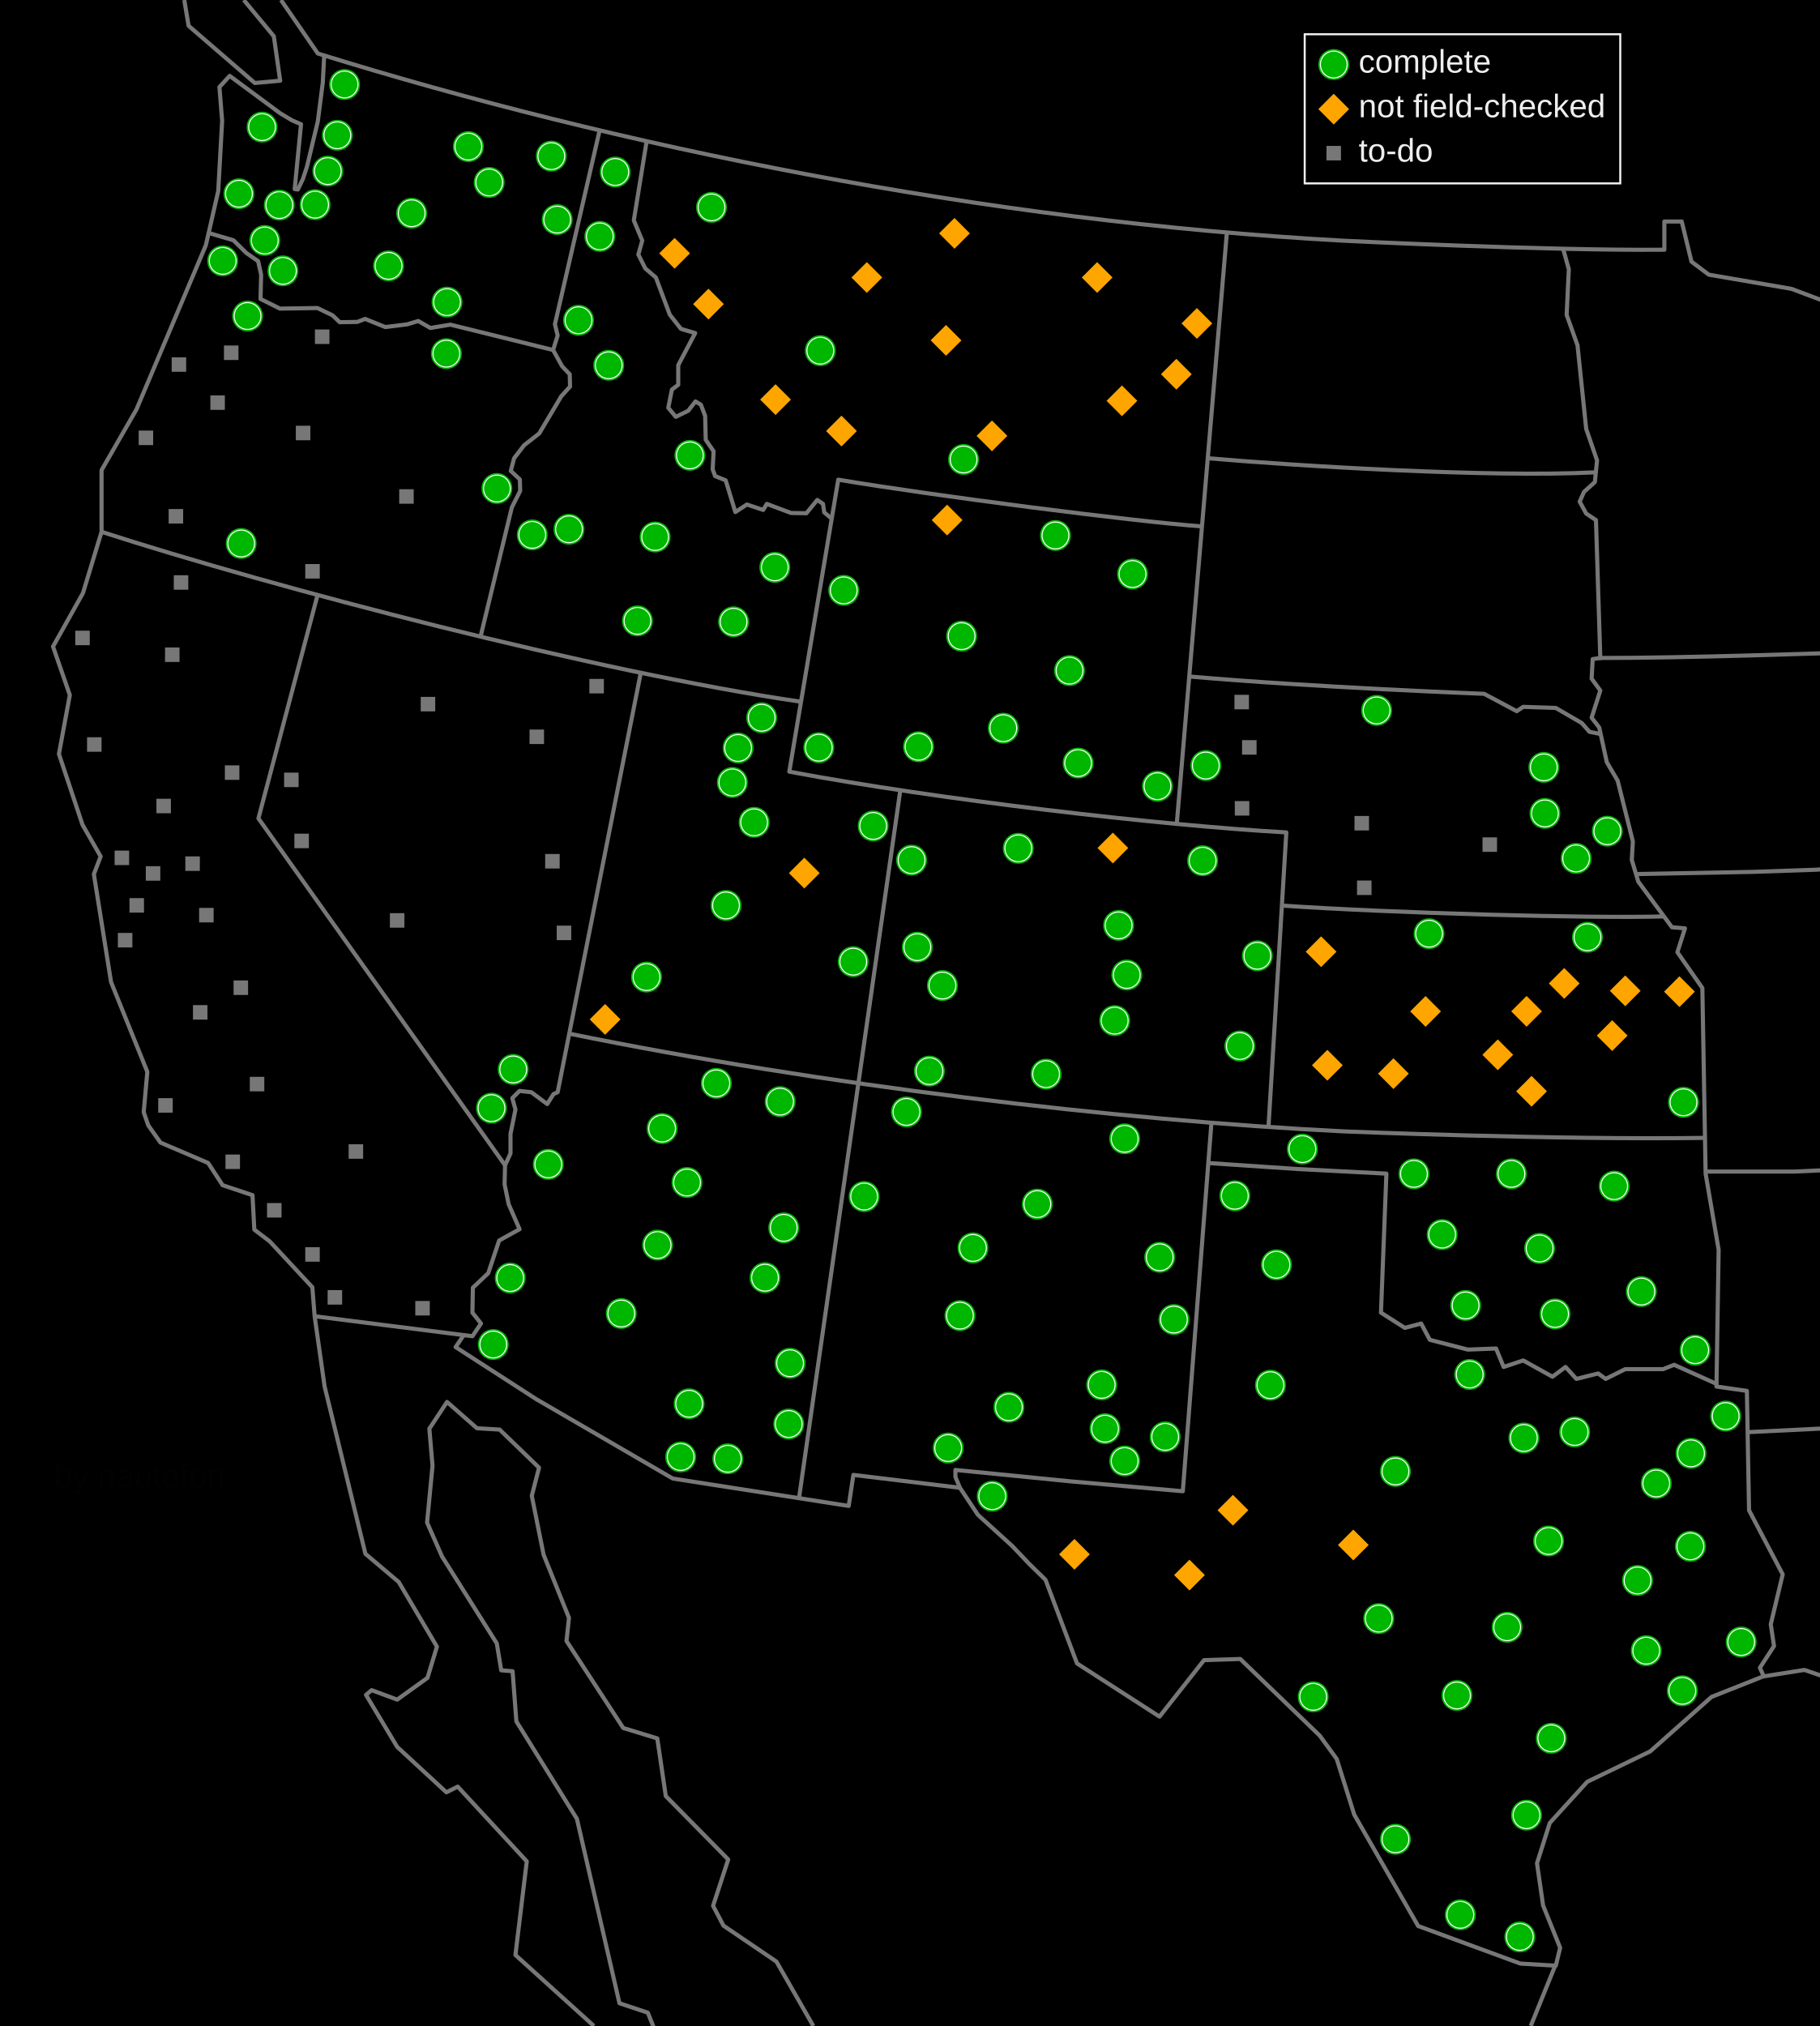
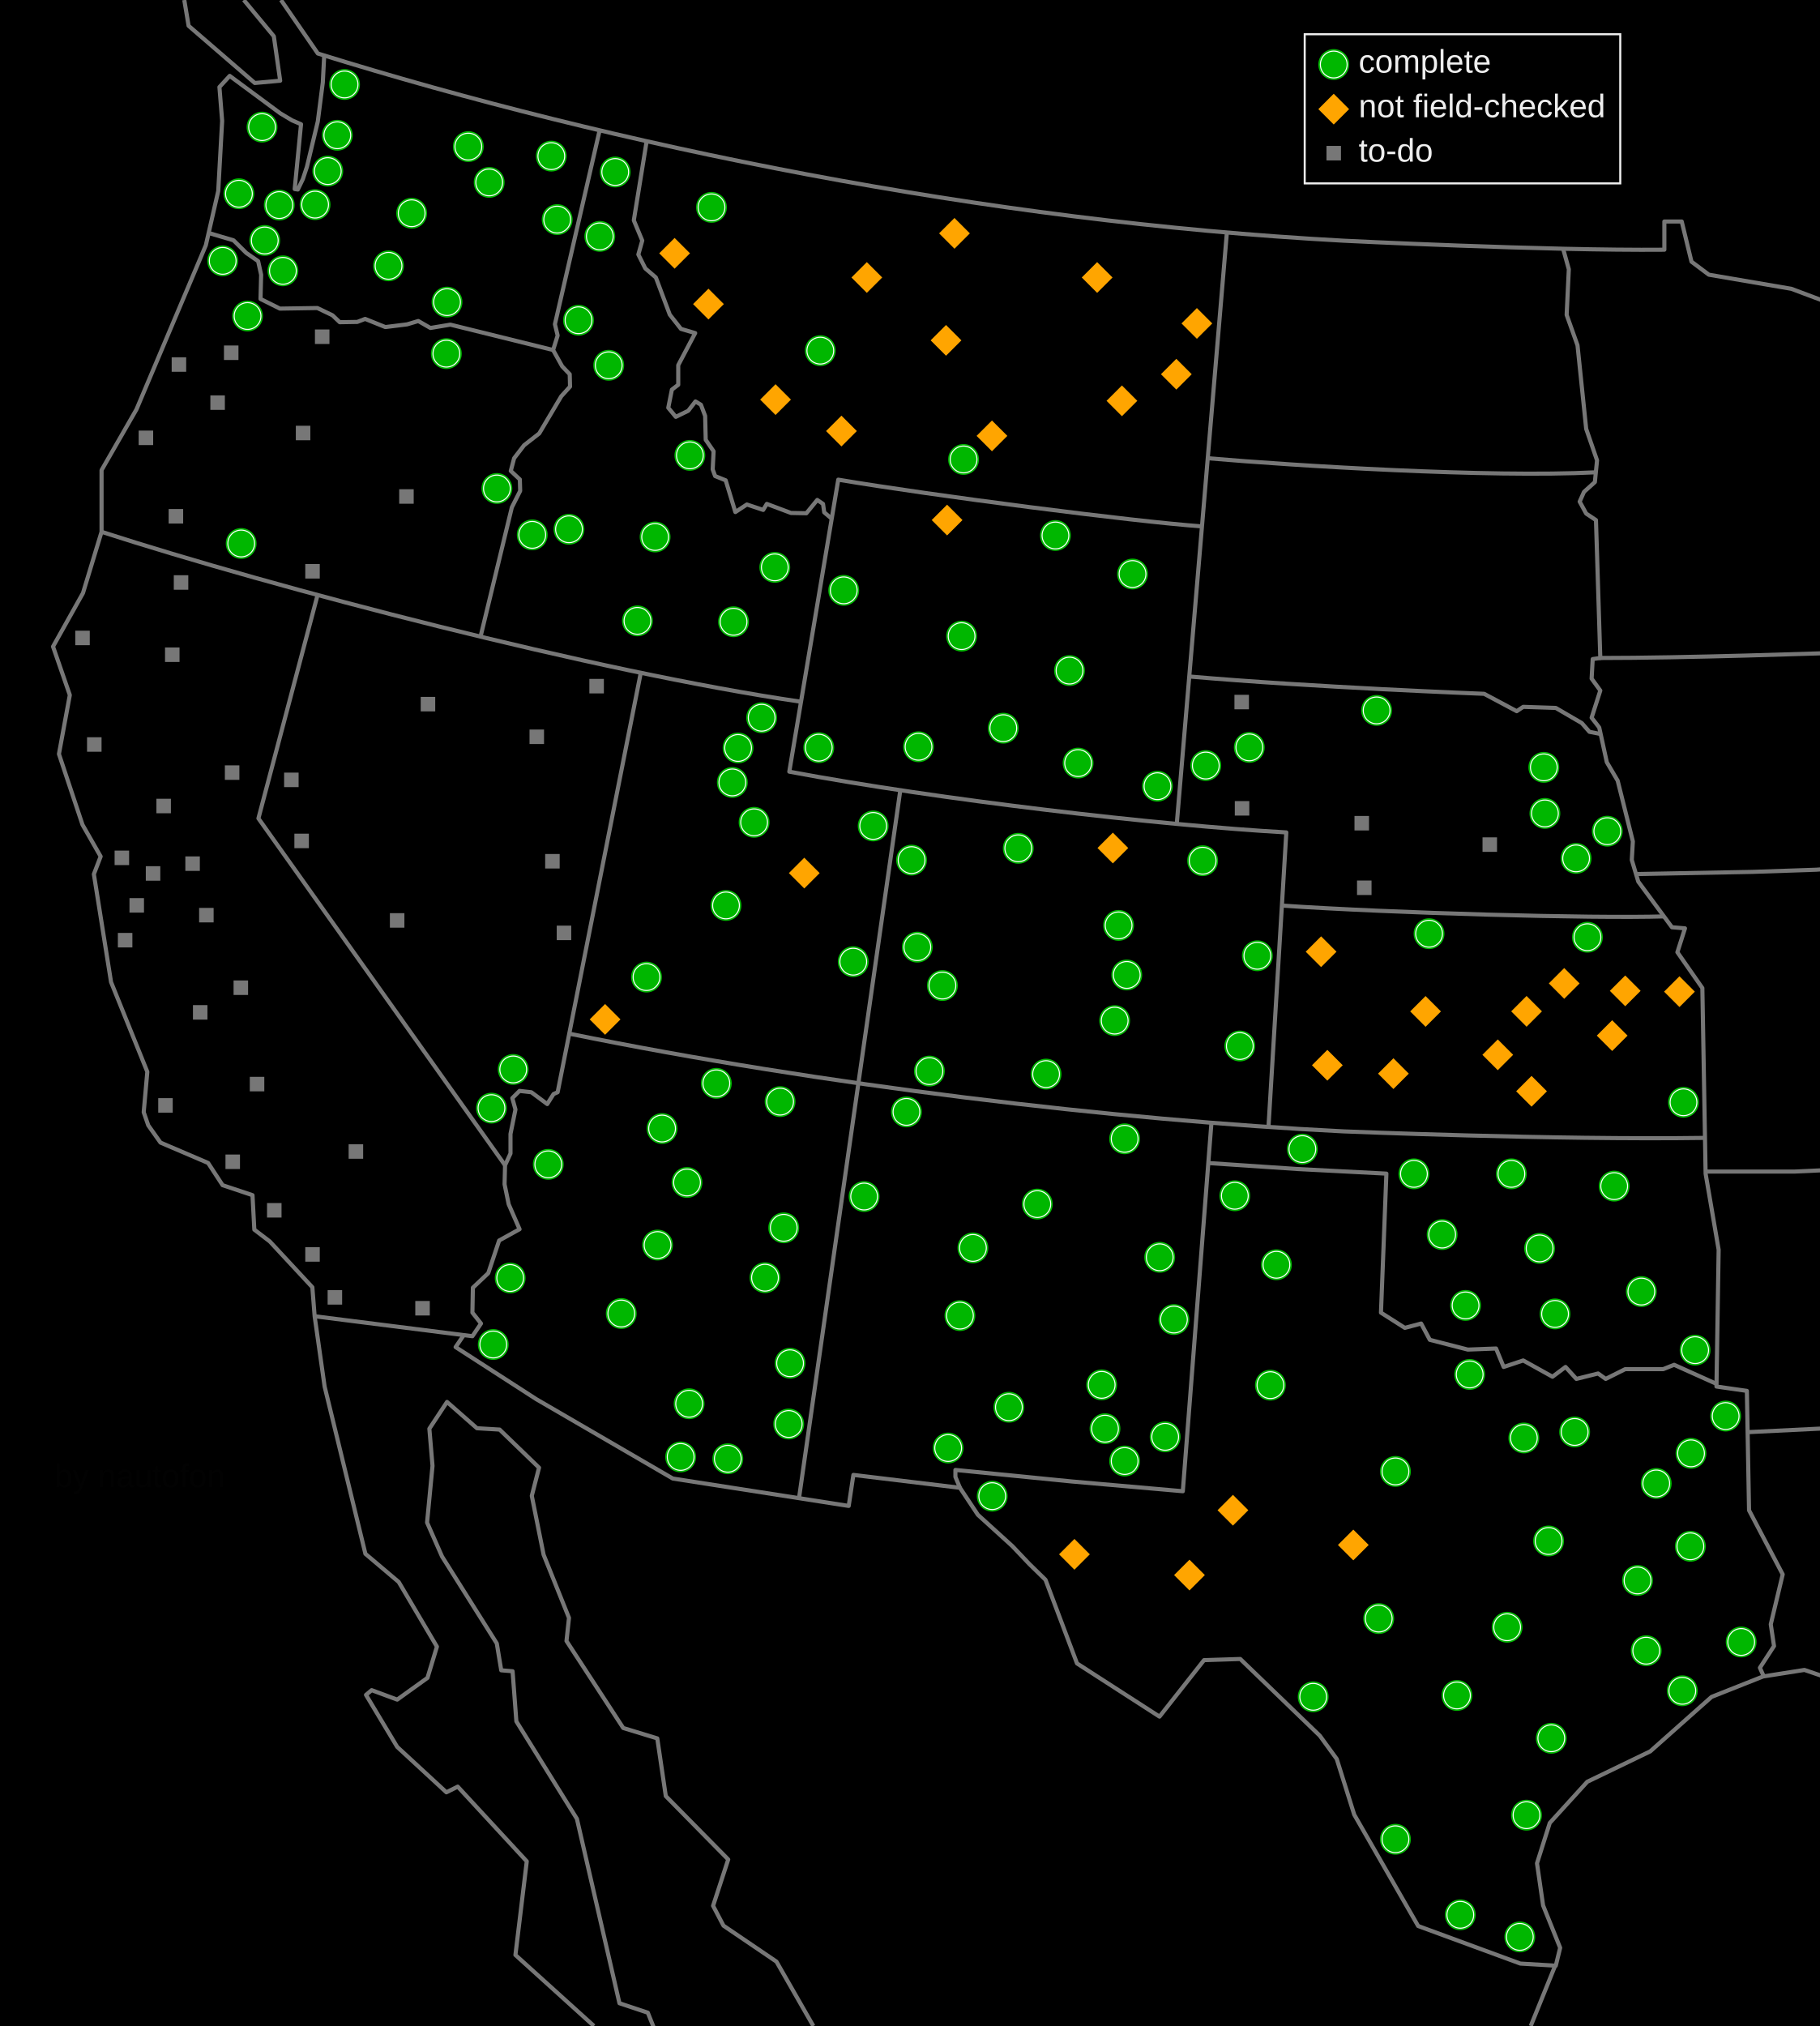
<svg xmlns="http://www.w3.org/2000/svg" xmlns:xlink="http://www.w3.org/1999/xlink" version="1.1" x="0px" y="0px" width="501.68px" height="558.55px" viewBox="0 0 501.68 558.55" xml:space="preserve">
  <symbol id="all" viewBox="-4.25 -4.25 8.5 8.5">
    <path style="fill:#00B700;" d="M4.25,0c0-2.35-1.9-4.25-4.25-4.25c-2.35,0-4.25,1.9-4.25,4.25S-2.35,4.25,0,4.25C2.35,4.25,4.25,2.35,4.25,0z" />
    <path style="fill:none;stroke:#FFFFFF;stroke-width:0.283;stroke-miterlimit:10;" d="M3.69,0c0-2.04-1.65-3.69-3.69-3.69S-3.68-2.04-3.68,0S-2.04,3.69,0,3.69S3.69,2.04,3.69,0z" />
  </symbol>
  <symbol id="cleanup" viewBox="-4.25 -4.25 8.5 8.5">
    <rect x="-3" y="-3" width="6" height="6" transform="rotate(45)" style="fill:orange" />
  </symbol>
  <symbol id="open" viewBox="-4.25 -4.25 8.5 8.5">
    <rect x="-2" y="-2" width="4" height="4" style="fill:#777" />
  </symbol>
  <symbol id="TODO" viewBox="-4.25 -4.25 8.5 8.5">
    <rect x="-2" y="-2" width="4" height="4" style="fill:red" />
  </symbol>
  <g id="map">
    <rect width="597.74" height="558.55" />
    <text id="made_by_nautofon" transform="matrix(1 0 0 1 15.00 410.00)" style="font-family:'ArialMT','Arial',sans-serif;fill:#020202;font-size:9px;">by nautofon</text>
    <path style="fill:none;stroke:#777777;stroke-width:1.134;stroke-linejoin:round;stroke-miterlimit:10;" d="M77.47,0l10.16,14.75c81.55,25.39,184,46.31,282.83,51.61 0 0 55.799 2.787 88.427 2.487v-7.783h4.789l2.694 11.076 4.789 3.592 22.75 3.891 14.368 5.388 10.178-2.993 17.362 4.49-13.47 7.184-18.858 18.559 0.299 2.395" />
    <line style="fill:none;stroke:#777777;stroke-width:1.134;stroke-linejoin:round;stroke-miterlimit:10;" x1="338.27" y1="64.1" x2="324.45" y2="227.16" />
    <polyline style="fill:none;stroke:#777777;stroke-width:1.134;stroke-linejoin:round;stroke-miterlimit:10;" points="87.56,164.04 71.25,225.62 139.25,321.25" />
    <polyline style="fill:none;stroke:#777777;stroke-width:1.134;stroke-linejoin:round;stroke-miterlimit:10;" points="176.67,185.49 153.75,301.12 152.62,301.62 150.88,304.38 146.5,301.12 143.25,300.75 141.25,302.75 142.12,305.88 140.75,312.62 140.75,318 139.25,321.25 139.12,326.5 140.25,332 143.25,338.88 137.62,342 134.62,351 130.38,355 130.25,361.88 132.62,364.88 130.25,368.38 86.75,362.88" />
    <polyline style="fill:none;stroke:#777777;stroke-width:1.134;stroke-linejoin:round;stroke-miterlimit:10;" points="50.81,0 52,7.12 70.25,22.88 77.25,22.25 75.5,10 67.22,0" />
    <path style="fill:none;stroke:#777777;stroke-width:1.134;stroke-linejoin:round;stroke-miterlimit:10;" d="m89.39 15.3-0.39 7.45-1.38 10.75-3 12.5-1.12 3.38-1.38 2.87-0.87-0.13 1.75-17.87-2.5-1.08-3.21-1.92-13.96-10.33-2.83 3.08 0.75 9.33-1.08 19.34-3.42 14.95-19.13 45.26-9.62 16.74v17l-5.12 16.88-8.26 14.75 4.63 13.37-3 16.26 6.5 19.5 5 8.74-1.87 4.88 4.74 29.75 10 24.75-1 11.12 1.26 3.63 3.37 4.75 13.13 5.62 4 6.13 8.24 2.75 0.5 9.5 4.26 3.25 11.74 12.63 0.63 8 2.75 19.37 11.25 46.13 9.177 7.754 10.54 17.833-2.607 8.605-8.344 5.997-7.04-2.607-1.565 1.304 8.605 14.341 13.559 12.516 3.129-1.565 19.035 20.599-3.129 25.814 21.642 19.574" />
    <path style="fill:none;stroke:#777777;stroke-width:1.134;stroke-linejoin:round;stroke-miterlimit:10;" d="m180.18 558.79-1.565-3.911-7.822-2.607-11.734-50.846-16.688-26.857-1.043-13.82-3.129-0.261-1.228-7.413-15.09-23.953-4.13-9.37 1.5-15.63-0.87-10.24 4.87-7.38 8.25 7.25 6.25 0.37 10.87 10.5-2 7.76 3.26 16.24 6.997 17.413-0.687 6.37 15.645 23.989 9.387 2.868 2.347 15.906 17.21 17.47-4.172 12.777 2.868 5.476 14.602 9.909 10.169 17.749" />
    <path style="fill:none;stroke:#777777;stroke-width:1.134;stroke-linejoin:round;stroke-miterlimit:10;" d="m127.87 368.07-2.25 3.31 22.26 14.37 37.62 21.87 48.5 7.55 1.29-8.55 29.38 3.55 4.95 7.45 9.5 8.63 4.68 4.93 4.464 4.358 8.681 23.049 22.75 14.668 12.273-15.566 9.989-0.323 21.93 21.149 4.666 6.405 4.83 15.362 17.624 30.7 28.183 10.36 9.765 0.577 1.202-4.926-4.701-11.674-1.683-11.626 3.523-11.123 10.338-11.353 17.362-8.382 16.902-15.012 14.229-5.642 11.375-1.796 13.171 4.49 14.967-3.592 14.368 10.477 12.872-0.299 6.585-4.191 6.885 2.395 2.694-2.993-3.891-3.592-0.299-8.082-2.993-5.388 6.885-4.191 13.47-2.395 15.53 0.898" />
    <line style="fill:none;stroke:#777777;stroke-width:1.134;stroke-linejoin:round;stroke-miterlimit:10;" x1="248.23" y1="217.87" x2="220.3" y2="413.04" />
    <path style="fill:none;stroke:#777777;stroke-width:1.134;stroke-linejoin:round;stroke-miterlimit:10;" d="M28,146.62c47.23,15.27,136.03,38.56,192.86,46.85" />
    <path style="fill:none;stroke:#777777;stroke-width:1.134;stroke-linejoin:round;stroke-miterlimit:10;" d="M156.95 284.97c69.54 14.18 151.01 23.87 213.51 26.94 0 0 58.194 2.396 99.503 1.797" />
    <path style="fill:none;stroke:#777777;stroke-width:1.134;stroke-linejoin:round;stroke-miterlimit:10;" d="M331.36,145.12c-18.79-1.34-74.68-8.56-100.24-12.88l-13.5,80.5c41,7.71,102.37,14.82,137.04,16.75l-4.92,81.2" />
    <polyline style="fill:none;stroke:#777777;stroke-width:1.134;stroke-linejoin:round;stroke-miterlimit:10;" points="334.01,309.54 326.12,411.12 295.42,408.42 263.42,405.25 263.42,407.17 264.67,410.17" />
    <path style="fill:none;stroke:#777777;stroke-width:1.134;stroke-linejoin:round;stroke-miterlimit:10;" d="m333.16 320.64 24.461 1.643 24.63 1.276-1.497 38.332 6.585 4.191 4.49-1.197 2.395 4.49 10.477 2.694 7.783-0.299 2.095 5.089 5.388-1.796 8.082 4.49 3.592-2.694 2.993 3.293 5.987-1.497 2.095 1.497 5.388-2.694h10.477l2.993-1.197 11.974 5.388" />
    <path style="fill:none;stroke:#777777;stroke-width:1.134;stroke-linejoin:round;stroke-miterlimit:10;" d="m353.22 249.65c31.131 2.095 85.611 3.592 105.67 2.993" />
    <path style="fill:none;stroke:#777777;stroke-width:1.134;stroke-linejoin:round;stroke-miterlimit:10;" d="m327.78 186.49c34.125 2.993 81.42 4.789 81.42 4.789l8.98 4.789 1.796-1.197 8.98 0.299 7.184 4.191 2.095 2.395 2.993 0.599" />
    <path style="fill:none;stroke:#777777;stroke-width:1.134;stroke-linejoin:round;stroke-miterlimit:10;" d="m332.87 126.32c24.246 2.095 77.529 5.388 107.16 3.891" />
    <polyline style="fill:none;stroke:#777777;stroke-width:1.134;stroke-linejoin:round;stroke-miterlimit:10;" points="165.33,35.93 153,89.38 153.75,92.5 152.5,96.5 155,101 157.08,103.17 157.17,106.58 154.75,109.25 148.67,119.5 144.5,122.75 141.75,126.33 140.83,129.83 143.33,132.17 143.42,135.33 141.12,139.88 132.49,175.53" />
    <polyline style="fill:none;stroke:#777777;stroke-width:1.134;stroke-linejoin:round;stroke-miterlimit:10;" points="178.29,38.93 174.75,60.75 177.08,66.33 176,70.17 177.92,74 180.83,76.5 184.67,86.75 187.75,90.67 191.67,91.83 187,100.67 187,106.08 185.25,107.42 184.25,112.42 186.33,114.92 189.75,113.25 191.75,110.67 193.25,111.58 194.42,114.67 194.58,121.25 196.75,124.42 196.5,129.42 197.17,131.25 200.08,132.42 202.75,141.17 205.92,139.08 210.42,140.58 211.42,138.92 218.08,141.42 222.33,141.5 225.33,137.83 226.92,138.92 227.25,141.25 229.32,143.01" />
    <polyline style="fill:none;stroke:#777777;stroke-width:1.134;stroke-linejoin:round;stroke-miterlimit:10;" points="57.53,64.23 64.38,66.25 67.92,69.75 71.17,72 72,75.75 71.83,82.42 77.17,85.08 87.5,84.92 91.67,86.92 93.67,88.83 98.5,88.75 100.67,87.92 106.25,90.17 112.25,89.42 115.33,88.5 118.67,90.42 124.17,89.5 152.5,96.5" />
    <path style="fill:none;stroke:#777777;stroke-width:1.134;stroke-linejoin:round;stroke-miterlimit:10;" d="m431.05 68.847 1.497 5.388-0.599 12.572 2.993 8.382 2.395 23.049 2.993 8.681-0.599 5.987-2.993 2.694-1.197 2.694 1.796 3.293 2.694 1.796 1.197 38.016-2.095 0.299-0.299 5.388 2.395 3.293-2.395 7.484 2.095 2.694 2.095 9.579 2.993 5.089 4.191 16.763-0.299 5.089 1.796 5.987 9.28 12.572 3.592 0.299-2.095 6.585 6.885 9.878 0.898 51.187 3.592 20.954-0.599 37.717 8.382 1.197 0.599 32.927 9.28 17.661-3.293 13.77 0.898 5.987-3.891 5.987 1.197 2.694" />
    <path style="fill:none;stroke:#777777;stroke-width:1.134;stroke-linejoin:round;stroke-miterlimit:10;" d="m440.93 181.4c24.246 0 58.371-1.197 76.93-1.796" />
    <path style="fill:none;stroke:#777777;stroke-width:1.134;stroke-linejoin:round;stroke-miterlimit:10;" d="m451.1 240.97 32.029-0.599 17.661-0.599 12.273-0.898 5.089 4.789" />
    <path style="fill:none;stroke:#777777;stroke-width:1.134;stroke-linejoin:round;stroke-miterlimit:10;" d="m470.56 322.99h24.246l32.329-1.497 17.062 0.299 1.796 2.694-4.789 5.987 10.776-0.299" />
    <path style="fill:none;stroke:#777777;stroke-width:1.134;stroke-linejoin:round;stroke-miterlimit:10;" d="m481.94 394.83 48.792-2.395" />
    <path style="fill:none;stroke:#777777;stroke-width:1.134;stroke-linejoin:round;stroke-miterlimit:10;" d="m428.87 541.7-6.822 16.841" />
  </g>
  <g id="legend" transform="translate(55)">
    <rect x="304.73" y="9.44" style="stroke:#EEEEEE;stroke-width:0.567;stroke-miterlimit:10;" width="87" height="41.12" />
    <text transform="matrix(1 0 0 1 319.5923 44.5608)" style="fill:#EEEEEE; font-family:'ArialMT','Arial',sans-serif; font-size:9px;">to-do</text>
    <use xlink:href="#open" width="8.5" height="8.5" id="legend-unkown_1_" x="-4.25" y="-4.25" transform="matrix(1 0 0 -1 312.729 42.2266)" style="overflow:visible;" />
    <text transform="matrix(1 0 0 1 319.5923 32.3207)" style="fill:#EEEEEE; font-family:'ArialMT','Arial',sans-serif; font-size:9px;">not field-checked</text>
    <use xlink:href="#cleanup" width="8.5" height="8.5" id="legend-some_1_" x="-4.25" y="-4.25" transform="matrix(1 0 0 -1 312.729 30.0874)" style="overflow:visible;" />
    <text transform="matrix(1 0 0 1 319.5933 20.0199)" style="fill:#EEEEEE; font-family:'ArialMT','Arial',sans-serif; font-size:9px;">complete</text>
    <use xlink:href="#all" width="8.5" height="8.5" id="legend-all_1_" x="-4.25" y="-4.25" transform="matrix(1 0 0 -1 312.729 17.7852)" style="overflow:visible;" />
  </g>
  <g id="data">
    <g id="AZ">
      <use xlink:href="#all" width="8.5" height="8.5" id="camp_verde" x="-4.25" y="-4.25" transform="matrix(1 0 0 -1 181.292 343.25)" style="overflow:visible;" />
      <use xlink:href="#all" width="8.5" height="8.5" id="clifton" x="-4.25" y="-4.25" transform="matrix(1 0 0 -1 217.8335 375.834)" style="overflow:visible;" />
      <use xlink:href="#all" width="8.5" height="8.5" id="ehrenberg" x="-4.25" y="-4.25" transform="matrix(1 0 0 -1 140.6665 352.334)" style="overflow:visible;" />
      <use xlink:href="#all" width="8.5" height="8.5" id="flagstaff" x="-4.25" y="-4.25" transform="matrix(1 0 0 -1 189.417 326)" style="overflow:visible;" />
      <use xlink:href="#all" width="8.5" height="8.5" id="g_canyon_vlg" x="-4.25" y="-4.25" transform="matrix(1 0 0 -1 182.542 311.125)" style="overflow:visible;" />
      <use xlink:href="#all" width="8.5" height="8.5" id="holbrook" x="-4.25" y="-4.25" transform="matrix(1 0 0 -1 216.084 338.5)" style="overflow:visible;" />
      <use xlink:href="#all" width="8.5" height="8.5" id="kayenta" x="-4.25" y="-4.25" transform="matrix(1 0 0 -1 215.0835 303.708)" style="overflow:visible;" />
      <use xlink:href="#all" width="8.5" height="8.5" id="kingman" x="-4.25" y="-4.25" transform="matrix(1 0 0 -1 151.167 321)" style="overflow:visible;" />
      <use xlink:href="#all" width="8.5" height="8.5" id="nogales" x="-4.25" y="-4.25" transform="matrix(1 0 0 -1 187.6665 401.667)" style="overflow:visible;" />
      <use xlink:href="#all" width="8.5" height="8.5" id="page" x="-4.25" y="-4.25" transform="matrix(1 0 0 -1 197.5005 298.667)" style="overflow:visible;" />
      <use xlink:href="#all" width="8.5" height="8.5" id="phoenix" x="-4.25" y="-4.25" transform="matrix(1 0 0 -1 171.292 362.125)" style="overflow:visible;" />
      <use xlink:href="#all" width="8.5" height="8.5" id="san_simon" x="-4.25" y="-4.25" transform="matrix(1 0 0 -1 217.4585 392.583)" style="overflow:visible;" />
      <use xlink:href="#all" width="8.5" height="8.5" id="show_low" x="-4.25" y="-4.25" transform="matrix(1 0 0 -1 210.917 352.25)" style="overflow:visible;" />
      <use xlink:href="#all" width="8.5" height="8.5" id="sierra_vista" x="-4.25" y="-4.25" transform="matrix(1 0 0 -1 200.6665 402.167)" style="overflow:visible;" />
      <use xlink:href="#all" width="8.5" height="8.5" id="tucson" x="-4.25" y="-4.25" transform="matrix(1 0 0 -1 190 387)" style="overflow:visible;" />
      <use xlink:href="#all" width="8.5" height="8.5" id="yuma" x="-4.25" y="-4.25" transform="matrix(1 0 0 -1 136 370.667)" style="overflow:visible;" />
    </g>
    <g id="CA">
      <use xlink:href="#open" width="8.5" height="8.5" id="bakersfield" x="-4.25" y="-4.25" transform="matrix(1 0 0 -1 70.875 298.874)" style="overflow:visible;" />
      <use xlink:href="#open" width="8.5" height="8.5" id="barstow" x="-4.25" y="-4.25" transform="matrix(1 0 0 -1 98.125 317.458)" style="overflow:visible;" />
      <use xlink:href="#open" width="8.5" height="8.5" id="carlsbad" x="-4.25" y="-4.25" transform="matrix(1 0 0 -1 86.1655 345.834)" style="overflow:visible;" />
      <use xlink:href="#open" width="8.5" height="8.5" id="el_centro" x="-4.25" y="-4.25" transform="matrix(1 0 0 -1 116.499 360.668)" style="overflow:visible;" />
      <use xlink:href="#open" width="8.5" height="8.5" id="eureka" x="-4.25" y="-4.25" transform="matrix(1 0 0 -1 22.7495 175.875)" style="overflow:visible;" />
      <use xlink:href="#open" width="8.5" height="8.5" id="fresno" x="-4.25" y="-4.25" transform="matrix(1 0 0 -1 66.4 272.3)" style="overflow:visible;" />
      <use xlink:href="#open" width="8.5" height="8.5" id="hilt" x="-4.25" y="-4.25" transform="matrix(1 0 0 -1 49.9165 160.5835)" style="overflow:visible;" />
      <use xlink:href="#open" width="8.5" height="8.5" id="huron" x="-4.25" y="-4.25" transform="matrix(1 0 0 -1 55.2 279.1)" style="overflow:visible;" />
      <use xlink:href="#open" width="8.5" height="8.5" id="los_angeles" x="-4.25" y="-4.25" transform="matrix(1 0 0 -1 75.6235 333.668)" style="overflow:visible;" />
      <use xlink:href="#open" width="8.5" height="8.5" id="modesto" x="-4.25" y="-4.25" transform="matrix(1 0 0 -1 56.9 252.3)" style="overflow:visible;" />
      <use xlink:href="#open" width="8.5" height="8.5" id="oakland" x="-4.25" y="-4.25" transform="matrix(1 0 0 -1 42.2 240.8)" style="overflow:visible;" />
      <use xlink:href="#open" width="8.5" height="8.5" id="oxnard" x="-4.25" y="-4.25" transform="matrix(1 0 0 -1 64.1675 320.292)" style="overflow:visible;" />
      <use xlink:href="#open" width="8.5" height="8.5" id="redding" x="-4.25" y="-4.25" transform="matrix(1 0 0 -1 47.4995 180.5)" style="overflow:visible;" />
      <use xlink:href="#open" width="8.5" height="8.5" id="sacramento" x="-4.25" y="-4.25" transform="matrix(1 0 0 -1 45.124 222.2095)" style="overflow:visible;" />
      <use xlink:href="#open" width="8.5" height="8.5" id="san_diego" x="-4.25" y="-4.25" transform="matrix(1 0 0 -1 92.3325 357.668)" style="overflow:visible;" />
      <use xlink:href="#open" width="8.5" height="8.5" id="san_francisc" x="-4.25" y="-4.25" transform="matrix(1 0 0 -1 33.6 236.5)" style="overflow:visible;" />
      <use xlink:href="#open" width="8.5" height="8.5" id="san_jose" x="-4.25" y="-4.25" transform="matrix(1 0 0 -1 37.7 249.6)" style="overflow:visible;" />
      <use xlink:href="#open" width="8.5" height="8.5" id="santa_cruz" x="-4.25" y="-4.25" transform="matrix(1 0 0 -1 34.5 259.2)" style="overflow:visible;" />
      <use xlink:href="#open" width="8.5" height="8.5" id="santa_maria" x="-4.25" y="-4.25" transform="matrix(1 0 0 -1 45.6245 304.75)" style="overflow:visible;" />
      <use xlink:href="#open" width="8.5" height="8.5" id="stockton" x="-4.25" y="-4.25" transform="matrix(1 0 0 -1 53.1 238.1)" style="overflow:visible;" />
      <use xlink:href="#open" width="8.5" height="8.5" id="truckee" x="-4.25" y="-4.25" transform="matrix(1 0 0 -1 63.9995 213)" style="overflow:visible;" />
      <use xlink:href="#open" width="8.5" height="8.5" id="ukiah" x="-4.25" y="-4.25" transform="matrix(1 0 0 -1 25.9995 205.25)" style="overflow:visible;" />
    </g>
    <g id="CO">
      <use xlink:href="#all" width="8.5" height="8.5" id="alamosa" x="-4.25" y="-4.25" transform="matrix(1 0 0 -1 288.4165 296.1221)" style="overflow:visible;" />
      <use xlink:href="#all" width="8.5" height="8.5" id="burlington" x="-4.25" y="-4.25" transform="matrix(1 0 0 -1 346.667 263.4971)" style="overflow:visible;" />
      <use xlink:href="#all" width="8.5" height="8.5" id="colorado_spr" x="-4.25" y="-4.25" transform="matrix(1 0 0 -1 310.6665 268.7886)" style="overflow:visible;" />
      <use xlink:href="#all" width="8.5" height="8.5" id="denver" x="-4.25" y="-4.25" transform="matrix(1 0 0 -1 308.4165 255.1221)" style="overflow:visible;" />
      <use xlink:href="#all" width="8.5" height="8.5" id="durango" x="-4.25" y="-4.25" transform="matrix(1 0 0 -1 256.25 295.2886)" style="overflow:visible;" />
      <use xlink:href="#cleanup" width="8.5" height="8.5" id="fort_collins" x="-4.25" y="-4.25" transform="matrix(1 0 0 -1 306.833 233.7886)" style="overflow:visible;" />
      <use xlink:href="#all" width="8.5" height="8.5" id="grand_juncti" x="-4.25" y="-4.25" transform="matrix(1 0 0 -1 252.916 261.1221)" style="overflow:visible;" />
      <use xlink:href="#all" width="8.5" height="8.5" id="lamar" x="-4.25" y="-4.25" transform="matrix(1 0 0 -1 341.833 288.3721)" style="overflow:visible;" />
      <use xlink:href="#all" width="8.5" height="8.5" id="montrose" x="-4.25" y="-4.25" transform="matrix(1 0 0 -1 259.833 271.7051)" style="overflow:visible;" />
      <use xlink:href="#all" width="8.5" height="8.5" id="pueblo" x="-4.25" y="-4.25" transform="matrix(1 0 0 -1 307.333 281.3721)" style="overflow:visible;" />
      <use xlink:href="#all" width="8.5" height="8.5" id="rangely" x="-4.25" y="-4.25" transform="matrix(1 0 0 -1 251.333 237.1221)" style="overflow:visible;" />
      <use xlink:href="#all" width="8.5" height="8.5" id="steamboat_sp" x="-4.25" y="-4.25" transform="matrix(1 0 0 -1 280.7495 233.8721)" style="overflow:visible;" />
      <use xlink:href="#all" width="8.5" height="8.5" id="sterling" x="-4.25" y="-4.25" transform="matrix(1 0 0 -1 331.583 237.2886)" style="overflow:visible;" />
    </g>
    <g id="ID">
      <use xlink:href="#all" width="8.5" height="8.5" id="boise" x="-4.25" y="-4.25" transform="matrix(1 0 0 -1 156.8745 145.9141)" style="overflow:visible;" />
      <use xlink:href="#all" width="8.5" height="8.5" id="coeur_dalene" x="-4.25" y="-4.25" transform="matrix(1 0 0 -1 165.3745 65.1641)" style="overflow:visible;" />
      <use xlink:href="#all" width="8.5" height="8.5" id="grangeville" x="-4.25" y="-4.25" transform="matrix(1 0 0 -1 167.833 100.7056)" style="overflow:visible;" />
      <use xlink:href="#all" width="8.5" height="8.5" id="idaho_falls" x="-4.25" y="-4.25" transform="matrix(1 0 0 -1 213.6245 156.4141)" style="overflow:visible;" />
      <use xlink:href="#all" width="8.5" height="8.5" id="ketchum" x="-4.25" y="-4.25" transform="matrix(1 0 0 -1 180.6245 148.0391)" style="overflow:visible;" />
      <use xlink:href="#all" width="8.5" height="8.5" id="lewiston" x="-4.25" y="-4.25" transform="matrix(1 0 0 -1 159.4995 88.2891)" style="overflow:visible;" />
      <use xlink:href="#all" width="8.5" height="8.5" id="nampa" x="-4.25" y="-4.25" transform="matrix(1 0 0 -1 146.7495 147.4556)" style="overflow:visible;" />
      <use xlink:href="#all" width="8.5" height="8.5" id="pocatello" x="-4.25" y="-4.25" transform="matrix(1 0 0 -1 202.2495 171.4141)" style="overflow:visible;" />
      <use xlink:href="#all" width="8.5" height="8.5" id="salmon" x="-4.25" y="-4.25" transform="matrix(1 0 0 -1 190.2075 125.5391)" style="overflow:visible;" />
      <use xlink:href="#all" width="8.5" height="8.5" id="sandpoint" x="-4.25" y="-4.25" transform="matrix(1 0 0 -1 169.6245 47.4141)" style="overflow:visible;" />
      <use xlink:href="#all" width="8.5" height="8.5" id="twin_falls" x="-4.25" y="-4.25" transform="matrix(1 0 0 -1 175.7495 171.1641)" style="overflow:visible;" />
    </g>
    <g id="KS">
      <use xlink:href="#cleanup" width="8.5" height="8.5" id="colby" transform="translate(360 258.13)" />
      <use xlink:href="#cleanup" width="8.5" height="8.5" id="dodge_city" transform="translate(379.94 291.74)" />
      <use xlink:href="#cleanup" width="8.5" height="8.5" id="emporia" transform="translate(440.25 281.26)" />
      <use xlink:href="#cleanup" width="8.5" height="8.5" id="garden_city" transform="translate(361.72 289.43)" />
      <use xlink:href="#cleanup" width="8.5" height="8.5" id="hays" transform="translate(388.8 274.59)" />
      <use xlink:href="#cleanup" width="8.5" height="8.5" id="hutchinson" transform="translate(408.71 286.55)" />
      <use xlink:href="#cleanup" width="8.5" height="8.5" id="junction_cit" transform="translate(427.03 266.87)" />
      <use xlink:href="#cleanup" width="8.5" height="8.5" id="kansas_city" transform="translate(458.8 269.14)" />
      <use xlink:href="#all" width="8.5" height="8.5" id="marysville" transform="translate(433.43 254.13)" />
      <use xlink:href="#all" width="8.5" height="8.5" id="phillipsburg" transform="translate(389.76 253.16)" />
      <use xlink:href="#all" width="8.5" height="8.5" id="pittsburg" transform="translate(459.91 299.64)" />
      <use xlink:href="#cleanup" width="8.5" height="8.5" id="salina_ks" transform="translate(416.65 274.57)" />
      <use xlink:href="#cleanup" width="8.5" height="8.5" id="topeka" transform="translate(443.85 268.92)" />
      <use xlink:href="#cleanup" width="8.5" height="8.5" id="wichita" transform="translate(418.02 296.61)" />
    </g>
    <g id="MT">
      <use xlink:href="#cleanup" width="8.5" height="8.5" id="billings" x="-4.25" y="-4.25" transform="matrix(1 0 0 -1 273.4985 120.168)" style="overflow:visible;" />
      <use xlink:href="#cleanup" width="8.5" height="8.5" id="bozeman" x="-4.25" y="-4.25" transform="matrix(1 0 0 -1 231.998 118.8345)" style="overflow:visible;" />
      <use xlink:href="#cleanup" width="8.5" height="8.5" id="butte" x="-4.25" y="-4.25" transform="matrix(1 0 0 -1 213.8315 110.168)" style="overflow:visible;" />
      <use xlink:href="#cleanup" width="8.5" height="8.5" id="glasgow_mt" x="-4.25" y="-4.25" transform="matrix(1 0 0 -1 302.4985 76.501)" style="overflow:visible;" />
      <use xlink:href="#cleanup" width="8.5" height="8.5" id="glendive" x="-4.25" y="-4.25" transform="matrix(1 0 0 -1 324.332 103.168)" style="overflow:visible;" />
      <use xlink:href="#cleanup" width="8.5" height="8.5" id="great_falls" x="-4.25" y="-4.25" transform="matrix(1 0 0 -1 238.9985 76.5015)" style="overflow:visible;" />
      <use xlink:href="#cleanup" width="8.5" height="8.5" id="havre" x="-4.25" y="-4.25" transform="matrix(1 0 0 -1 263.165 64.3345)" style="overflow:visible;" />
      <use xlink:href="#all" width="8.5" height="8.5" id="helena" x="-4.25" y="-4.25" transform="matrix(1 0 0 -1 226.1655 96.668)" style="overflow:visible;" />
      <use xlink:href="#all" width="8.5" height="8.5" id="kalispell" x="-4.25" y="-4.25" transform="matrix(1 0 0 -1 196.165 57.168)" style="overflow:visible;" />
      <use xlink:href="#all" width="8.5" height="8.5" id="laurel" x="-4.25" y="-4.25" transform="matrix(1 0 0 -1 265.665 126.6675)" style="overflow:visible;" />
      <use xlink:href="#cleanup" width="8.5" height="8.5" id="lewistown" x="-4.25" y="-4.25" transform="matrix(1 0 0 -1 260.832 93.835)" style="overflow:visible;" />
      <use xlink:href="#cleanup" width="8.5" height="8.5" id="miles_city" x="-4.25" y="-4.25" transform="matrix(1 0 0 -1 309.332 110.502)" style="overflow:visible;" />
      <use xlink:href="#cleanup" width="8.5" height="8.5" id="missoula" x="-4.25" y="-4.25" transform="matrix(1 0 0 -1 195.332 83.8345)" style="overflow:visible;" />
      <use xlink:href="#cleanup" width="8.5" height="8.5" id="sidney" x="-4.25" y="-4.25" transform="matrix(1 0 0 -1 329.998 89.1675)" style="overflow:visible;" />
      <use xlink:href="#cleanup" width="8.5" height="8.5" id="thompson_f" x="-4.25" y="-4.25" transform="matrix(1 0 0 -1 185.9985 69.8345)" style="overflow:visible;" />
    </g>
    <g id="NE" transform="translate(-27.097 -127.5)">
-       <use xlink:href="#open" width="8.5" height="8.5" id="alliance" transform="translate(367.3 329.3)" />
+       <use xlink:href="#all" width="8.5" height="8.5" id="alliance" transform="translate(367.3 329.3)" />
      <use xlink:href="#open" width="8.5" height="8.5" id="chadron" transform="translate(365.2 316.8)" />
      <use xlink:href="#all" width="8.5" height="8.5" id="columbus" transform="translate(448.8 347.5)" />
      <use xlink:href="#open" width="8.5" height="8.5" id="grand_island" transform="translate(433.6 356.1)" />
      <use xlink:href="#all" width="8.5" height="8.5" id="lincoln" transform="translate(457.4 359.9)" />
      <use xlink:href="#open" width="8.5" height="8.5" id="mccook" transform="translate(399.0 368.0)" />
      <use xlink:href="#all" width="8.5" height="8.5" id="norfolk" transform="translate(448.5 334.8)" />
      <use xlink:href="#open" width="8.5" height="8.5" id="north_platte" transform="translate(398.3 350.2)" />
      <use xlink:href="#all" width="8.5" height="8.5" id="omaha" transform="translate(466.0 352.4)" />
      <use xlink:href="#all" width="8.5" height="8.5" id="scottsbluff" transform="translate(355.3 334.3)" />
      <use xlink:href="#open" width="8.5" height="8.5" id="sidney_ne" transform="translate(365.3 346.1)" />
      <use xlink:href="#all" width="8.5" height="8.5" id="valentine" transform="translate(402.4 319.1)" />
    </g>
    <g id="NM">
      <use xlink:href="#all" width="8.5" height="8.5" id="alamogordo" x="-4.25" y="-4.25" transform="matrix(1 0 0 -1 278.1665 387.9561)" style="overflow:visible;" />
      <use xlink:href="#all" width="8.5" height="8.5" id="albuquerque" x="-4.25" y="-4.25" transform="matrix(1 0 0 -1 268.25 344.0381)" style="overflow:visible;" />
      <use xlink:href="#all" width="8.5" height="8.5" id="artesia" x="-4.25" y="-4.25" transform="matrix(1 0 0 -1 304.6665 393.873)" style="overflow:visible;" />
      <use xlink:href="#all" width="8.5" height="8.5" id="carlsbad_nm" x="-4.25" y="-4.25" transform="matrix(1 0 0 -1 310.0835 402.79)" style="overflow:visible;" />
      <use xlink:href="#all" width="8.5" height="8.5" id="clovis" x="-4.25" y="-4.25" transform="matrix(1 0 0 -1 323.6665 363.7891)" style="overflow:visible;" />
      <use xlink:href="#all" width="8.5" height="8.5" id="farmington" x="-4.25" y="-4.25" transform="matrix(1 0 0 -1 249.916 306.5381)" style="overflow:visible;" />
      <use xlink:href="#all" width="8.5" height="8.5" id="gallup" x="-4.25" y="-4.25" transform="matrix(1 0 0 -1 238.2495 329.8721)" style="overflow:visible;" />
      <use xlink:href="#all" width="8.5" height="8.5" id="hobbs" x="-4.25" y="-4.25" transform="matrix(1 0 0 -1 321.25 396.123)" style="overflow:visible;" />
      <use xlink:href="#all" width="8.5" height="8.5" id="las_cruces" x="-4.25" y="-4.25" transform="matrix(1 0 0 -1 261.4165 399.2061)" style="overflow:visible;" />
      <use xlink:href="#all" width="8.5" height="8.5" id="raton" x="-4.25" y="-4.25" transform="matrix(1 0 0 -1 310.083 313.9551)" style="overflow:visible;" />
      <use xlink:href="#all" width="8.5" height="8.5" id="roswell" x="-4.25" y="-4.25" transform="matrix(1 0 0 -1 303.75 381.7891)" style="overflow:visible;" />
      <use xlink:href="#all" width="8.5" height="8.5" id="santa_fe" x="-4.25" y="-4.25" transform="matrix(1 0 0 -1 285.9995 331.9551)" style="overflow:visible;" />
      <use xlink:href="#all" width="8.5" height="8.5" id="socorro" x="-4.25" y="-4.25" transform="matrix(1 0 0 -1 264.6665 362.7051)" style="overflow:visible;" />
      <use xlink:href="#all" width="8.5" height="8.5" id="tucumcari" x="-4.25" y="-4.25" transform="matrix(1 0 0 -1 319.75 346.6221)" style="overflow:visible;" />
    </g>
    <g id="NV">
      <use xlink:href="#open" width="8.5" height="8.5" id="carson_city" x="-4.25" y="-4.25" transform="matrix(1 0 0 -1 83.165 231.833)" style="overflow:visible;" />
      <use xlink:href="#open" width="8.5" height="8.5" id="elko" x="-4.25" y="-4.25" transform="matrix(1 0 0 -1 147.9995 203.125)" style="overflow:visible;" />
      <use xlink:href="#open" width="8.5" height="8.5" id="ely" x="-4.25" y="-4.25" transform="matrix(1 0 0 -1 152.312 237.4375)" style="overflow:visible;" />
      <use xlink:href="#open" width="8.5" height="8.5" id="jackpot" x="-4.25" y="-4.25" transform="matrix(1 0 0 -1 164.4985 189.1665)" style="overflow:visible;" />
      <use xlink:href="#all" width="8.5" height="8.5" id="las_vegas" x="-4.25" y="-4.25" transform="matrix(1 0 0 -1 141.4985 294.833)" style="overflow:visible;" />
      <use xlink:href="#open" width="8.5" height="8.5" id="pioche" x="-4.25" y="-4.25" transform="matrix(1 0 0 -1 155.4995 257.1875)" style="overflow:visible;" />
      <use xlink:href="#all" width="8.5" height="8.5" id="primm" x="-4.25" y="-4.25" transform="matrix(1 0 0 -1 135.4985 305.5)" style="overflow:visible;" />
      <use xlink:href="#open" width="8.5" height="8.5" id="reno" x="-4.25" y="-4.25" transform="matrix(1 0 0 -1 80.332 215)" style="overflow:visible;" />
      <use xlink:href="#open" width="8.5" height="8.5" id="tonopah" x="-4.25" y="-4.25" transform="matrix(1 0 0 -1 109.4995 253.75)" style="overflow:visible;" />
      <use xlink:href="#open" width="8.5" height="8.5" id="winnemucca" x="-4.25" y="-4.25" transform="matrix(1 0 0 -1 117.9995 194.125)" style="overflow:visible;" />
    </g>
    <g id="OK" transform="translate(-4.25 -4.25)">
      <use xlink:href="#all" width="8.5" height="8.5" id="ardmore" transform="translate(428.75 362.24)" />
      <use xlink:href="#all" width="8.5" height="8.5" id="clinton" transform="translate(397.62 340.36)" />
      <use xlink:href="#all" width="8.5" height="8.5" id="enid" transform="translate(416.71 323.62)" />
      <use xlink:href="#all" width="8.5" height="8.5" id="guymon" transform="translate(359.08 316.79)" />
      <use xlink:href="#all" width="8.5" height="8.5" id="idabel" transform="translate(467.37 372.22)" />
      <use xlink:href="#all" width="8.5" height="8.5" id="lawton" transform="translate(404.08 359.89)" />
      <use xlink:href="#all" width="8.5" height="8.5" id="mcalester" transform="translate(452.54 356.07)" />
      <use xlink:href="#all" width="8.5" height="8.5" id="oklahoma_cit" transform="translate(424.49 344.17)" />
      <use xlink:href="#all" width="8.5" height="8.5" id="tulsa" transform="translate(445.05 327)" />
      <use xlink:href="#all" width="8.5" height="8.5" id="woodward" transform="translate(389.84 323.62)" />
    </g>
    <g id="OR">
      <use xlink:href="#all" width="8.5" height="8.5" id="astoria" x="-4.25" y="-4.25" transform="matrix(1 0 0 -1 61.3979 71.917)" style="overflow:visible;" />
      <use xlink:href="#open" width="8.5" height="8.5" id="bend" x="-4.25" y="-4.25" transform="matrix(1 0 0 -1 83.5645 119.375)" style="overflow:visible;" />
      <use xlink:href="#open" width="8.5" height="8.5" id="burns" x="-4.25" y="-4.25" transform="matrix(1 0 0 -1 112.0645 136.875)" style="overflow:visible;" />
      <use xlink:href="#open" width="8.5" height="8.5" id="coos_bay" x="-4.25" y="-4.25" transform="matrix(1 0 0 -1 40.231 120.708)" style="overflow:visible;" />
      <use xlink:href="#open" width="8.5" height="8.5" id="eugene" x="-4.25" y="-4.25" transform="matrix(1 0 0 -1 59.9995 110.9995)" style="overflow:visible;" />
      <use xlink:href="#all" width="8.5" height="8.5" id="klamath_f" x="-4.25" y="-4.25" transform="matrix(1 0 0 -1 66.4995 149.833)" style="overflow:visible;" />
      <use xlink:href="#open" width="8.5" height="8.5" id="lakeview" x="-4.25" y="-4.25" transform="matrix(1 0 0 -1 86.1665 157.5)" style="overflow:visible;" />
      <use xlink:href="#open" width="8.5" height="8.5" id="medford" x="-4.25" y="-4.25" transform="matrix(1 0 0 -1 48.4995 142.333)" style="overflow:visible;" />
      <use xlink:href="#open" width="8.5" height="8.5" id="newport" x="-4.25" y="-4.25" transform="matrix(1 0 0 -1 49.333 100.4995)" style="overflow:visible;" />
      <use xlink:href="#all" width="8.5" height="8.5" id="ontario" x="-4.25" y="-4.25" transform="matrix(1 0 0 -1 136.9995 134.6665)" style="overflow:visible;" />
      <use xlink:href="#all" width="8.5" height="8.5" id="pendleton" x="-4.25" y="-4.25" transform="matrix(1 0 0 -1 123.0645 97.5)" style="overflow:visible;" />
      <use xlink:href="#all" width="8.5" height="8.5" id="portland" x="-4.25" y="-4.25" transform="matrix(1 0 0 -1 68.2495 87.1245)" style="overflow:visible;" />
      <use xlink:href="#open" width="8.5" height="8.5" id="salem" x="-4.25" y="-4.25" transform="matrix(1 0 0 -1 63.7495 97.2495)" style="overflow:visible;" />
      <use xlink:href="#open" width="8.5" height="8.5" id="the_dalles" x="-4.25" y="-4.25" transform="matrix(1 0 0 -1 88.833 92.833)" style="overflow:visible;" />
    </g>
    <g id="TX" transform="translate(-63.713 95.304)">
      <use xlink:href="#all" width="8.5" height="8.5" id="abilene" transform="translate(444.21 306.1)" />
      <use xlink:href="#all" width="8.5" height="8.5" id="amarillo" transform="translate(411.39 249.13)" />
      <use xlink:href="#all" width="8.5" height="8.5" id="austin" transform="translate(475 349.06)" />
      <use xlink:href="#all" width="8.5" height="8.5" id="beaumont" transform="translate(539.53 353.12)" />
      <use xlink:href="#all" width="8.5" height="8.5" id="brownsville" transform="translate(478.5 434.43)" />
      <use xlink:href="#all" width="8.5" height="8.5" id="corpus_chris" transform="translate(480.34 400.87)" />
      <use xlink:href="#all" width="8.5" height="8.5" id="dalhart" transform="translate(399.92 230.11)" />
      <use xlink:href="#all" width="8.5" height="8.5" id="dallas" transform="translate(493.62 295.22)" />
      <use xlink:href="#all" width="8.5" height="8.5" id="del_rio" transform="translate(421.53 368.24)" />
      <use xlink:href="#all" width="8.5" height="8.5" id="el_paso" transform="translate(333.03 312.92)" />
      <use xlink:href="#cleanup" width="8.5" height="8.5" id="fort_stockto" transform="translate(387.42 334.68)" />
      <use xlink:href="#all" width="8.5" height="8.5" id="fort_worth" transform="translate(479.61 296.88)" />
      <use xlink:href="#all" width="8.5" height="8.5" id="galveston" transform="translate(523.3 366.58)" />
      <use xlink:href="#all" width="8.5" height="8.5" id="houston" transform="translate(513.35 355.52)" />
      <use xlink:href="#all" width="8.5" height="8.5" id="huntsville" transform="translate(510.95 336.16)" />
      <use xlink:href="#all" width="8.5" height="8.5" id="junction" transform="translate(439.6 346.67)" />
      <use xlink:href="#all" width="8.5" height="8.5" id="laredo" transform="translate(444.21 407.51)" />
      <use xlink:href="#all" width="8.5" height="8.5" id="longview_tx" transform="translate(525.7 301.12)" />
      <use xlink:href="#all" width="8.5" height="8.5" id="lubbock" transform="translate(409.73 282.32)" />
      <use xlink:href="#all" width="8.5" height="8.5" id="lufkin" transform="translate(525.52 326.75)" />
      <use xlink:href="#all" width="8.5" height="8.5" id="mcallen" transform="translate(462.09 428.34)" />
      <use xlink:href="#cleanup" width="8.5" height="8.5" id="odessa" transform="translate(399.4 316.8)" />
      <use xlink:href="#cleanup" width="8.5" height="8.5" id="san_angelo" transform="translate(432.59 326.38)" />
      <use xlink:href="#all" width="8.5" height="8.5" id="san_antonio" transform="translate(461.17 367.87)" />
      <use xlink:href="#all" width="8.5" height="8.5" id="texarkana" transform="translate(535.25 290.84)" />
      <use xlink:href="#all" width="8.5" height="8.5" id="tyler" transform="translate(516.11 309.42)" />
      <use xlink:href="#cleanup" width="8.5" height="8.5" id="van_horn" transform="translate(355.7 328.96)" />
      <use xlink:href="#all" width="8.5" height="8.5" id="victoria" transform="translate(487.17 379.67)" />
      <use xlink:href="#all" width="8.5" height="8.5" id="waco" transform="translate(486.43 325.28)" />
      <use xlink:href="#all" width="8.5" height="8.5" id="wichita_fall" transform="translate(464.67 279.37)" />
    </g>
    <g id="UT">
      <use xlink:href="#all" width="8.5" height="8.5" id="cedar_city" x="-4.25" y="-4.25" transform="matrix(1 0 0 -1 178.2495 269.3726)" style="overflow:visible;" />
      <use xlink:href="#all" width="8.5" height="8.5" id="logan" x="-4.25" y="-4.25" transform="matrix(1 0 0 -1 209.9995 197.8721)" style="overflow:visible;" />
      <use xlink:href="#all" width="8.5" height="8.5" id="moab" x="-4.25" y="-4.25" transform="matrix(1 0 0 -1 235.2495 265.1226)" style="overflow:visible;" />
      <use xlink:href="#all" width="8.5" height="8.5" id="ogden" x="-4.25" y="-4.25" transform="matrix(1 0 0 -1 203.5005 206.2056)" style="overflow:visible;" />
      <use xlink:href="#cleanup" width="8.5" height="8.5" id="price" x="-4.25" y="-4.25" transform="matrix(1 0 0 -1 221.7495 240.7056)" style="overflow:visible;" />
      <use xlink:href="#all" width="8.5" height="8.5" id="provo" x="-4.25" y="-4.25" transform="matrix(1 0 0 -1 207.9165 226.7056)" style="overflow:visible;" />
      <use xlink:href="#all" width="8.5" height="8.5" id="salina" x="-4.25" y="-4.25" transform="matrix(1 0 0 -1 200.166 249.6226)" style="overflow:visible;" />
      <use xlink:href="#all" width="8.5" height="8.5" id="salt_lake" x="-4.25" y="-4.25" transform="matrix(1 0 0 -1 201.9165 215.7061)" style="overflow:visible;" />
      <use xlink:href="#cleanup" width="8.5" height="8.5" id="st_george" x="-4.25" y="-4.25" transform="matrix(1 0 0 -1 166.833 281.0391)" style="overflow:visible;" />
      <use xlink:href="#all" width="8.5" height="8.5" id="vernal" x="-4.25" y="-4.25" transform="matrix(1 0 0 -1 240.7495 227.7056)" style="overflow:visible;" />
    </g>
    <g id="WA">
      <use xlink:href="#all" width="8.5" height="8.5" id="aberdeen_wa" x="-4.25" y="-4.25" transform="matrix(1 0 0 -1 65.8745 53.4146)" style="overflow:visible;" />
      <use xlink:href="#all" width="8.5" height="8.5" id="bellingham" x="-4.25" y="-4.25" transform="matrix(1 0 0 -1 94.9995 23.2896)" style="overflow:visible;" />
      <use xlink:href="#all" width="8.5" height="8.5" id="colville" x="-4.25" y="-4.25" transform="matrix(1 0 0 -1 151.9995 43.0396)" style="overflow:visible;" />
      <use xlink:href="#all" width="8.5" height="8.5" id="everett" x="-4.25" y="-4.25" transform="matrix(1 0 0 -1 92.9995 37.2896)" style="overflow:visible;" />
      <use xlink:href="#all" width="8.5" height="8.5" id="grand_coulee" x="-4.25" y="-4.25" transform="matrix(1 0 0 -1 134.8745 50.2896)" style="overflow:visible;" />
      <use xlink:href="#all" width="8.5" height="8.5" id="kennewick" x="-4.25" y="-4.25" transform="matrix(1 0 0 -1 123.2495 83.2896)" style="overflow:visible;" />
      <use xlink:href="#all" width="8.5" height="8.5" id="longview" x="-4.25" y="-4.25" transform="matrix(1 0 0 -1 72.9995 66.2896)" style="overflow:visible;" />
      <use xlink:href="#all" width="8.5" height="8.5" id="olympia" x="-4.25" y="-4.25" transform="matrix(1 0 0 -1 76.9995 56.5396)" style="overflow:visible;" />
      <use xlink:href="#all" width="8.5" height="8.5" id="omak" x="-4.25" y="-4.25" transform="matrix(1 0 0 -1 129.1245 40.4146)" style="overflow:visible;" />
      <use xlink:href="#all" width="8.5" height="8.5" id="port_angeles" x="-4.25" y="-4.25" transform="matrix(1 0 0 -1 72.2495 35.0396)" style="overflow:visible;" />
      <use xlink:href="#all" width="8.5" height="8.5" id="seattle" x="-4.25" y="-4.25" transform="matrix(1 0 0 -1 90.3745 47.1646)" style="overflow:visible;" />
      <use xlink:href="#all" width="8.5" height="8.5" id="spokane" x="-4.25" y="-4.25" transform="matrix(1 0 0 -1 153.6245 60.5396)" style="overflow:visible;" />
      <use xlink:href="#all" width="8.5" height="8.5" id="tacoma" x="-4.25" y="-4.25" transform="matrix(1 0 0 -1 86.8745 56.4146)" style="overflow:visible;" />
      <use xlink:href="#all" width="8.5" height="8.5" id="vancouver" x="-4.25" y="-4.25" transform="matrix(1 0 0 -1 77.9995 74.6646)" style="overflow:visible;" />
      <use xlink:href="#all" width="8.5" height="8.5" id="wenatchee" x="-4.25" y="-4.25" transform="matrix(1 0 0 -1 113.4995 58.7896)" style="overflow:visible;" />
      <use xlink:href="#all" width="8.5" height="8.5" id="yakima" x="-4.25" y="-4.25" transform="matrix(1 0 0 -1 107.1245 73.2896)" style="overflow:visible;" />
    </g>
    <g id="WY">
      <use xlink:href="#all" width="8.5" height="8.5" id="casper" x="-4.25" y="-4.25" transform="matrix(1 0 0 -1 294.8745 184.875)" style="overflow:visible;" />
      <use xlink:href="#all" width="8.5" height="8.5" id="cheyenne" x="-4.25" y="-4.25" transform="matrix(1 0 0 -1 319.1245 216.75)" style="overflow:visible;" />
      <use xlink:href="#cleanup" width="8.5" height="8.5" id="cody" x="-4.25" y="-4.25" transform="matrix(1 0 0 -1 261.125 143.375)" style="overflow:visible;" />
      <use xlink:href="#all" width="8.5" height="8.5" id="evanston" x="-4.25" y="-4.25" transform="matrix(1 0 0 -1 225.7495 206.125)" style="overflow:visible;" />
      <use xlink:href="#all" width="8.5" height="8.5" id="gillette" x="-4.25" y="-4.25" transform="matrix(1 0 0 -1 312.2495 158.25)" style="overflow:visible;" />
      <use xlink:href="#all" width="8.5" height="8.5" id="jackson" x="-4.25" y="-4.25" transform="matrix(1 0 0 -1 232.6245 162.75)" style="overflow:visible;" />
      <use xlink:href="#all" width="8.5" height="8.5" id="laramie" x="-4.25" y="-4.25" transform="matrix(1 0 0 -1 297.2495 210.375)" style="overflow:visible;" />
      <use xlink:href="#all" width="8.5" height="8.5" id="rawlins" x="-4.25" y="-4.25" transform="matrix(1 0 0 -1 276.6245 200.75)" style="overflow:visible;" />
      <use xlink:href="#all" width="8.5" height="8.5" id="riverton" x="-4.25" y="-4.25" transform="matrix(1 0 0 -1 265.1245 175.375)" style="overflow:visible;" />
      <use xlink:href="#all" width="8.5" height="8.5" id="rock_springs" x="-4.25" y="-4.25" transform="matrix(1 0 0 -1 253.2495 205.875)" style="overflow:visible;" />
      <use xlink:href="#all" width="8.5" height="8.5" id="sheridan" x="-4.25" y="-4.25" transform="matrix(1 0 0 -1 290.9995 147.625)" style="overflow:visible;" />
    </g>
  </g>
</svg>
